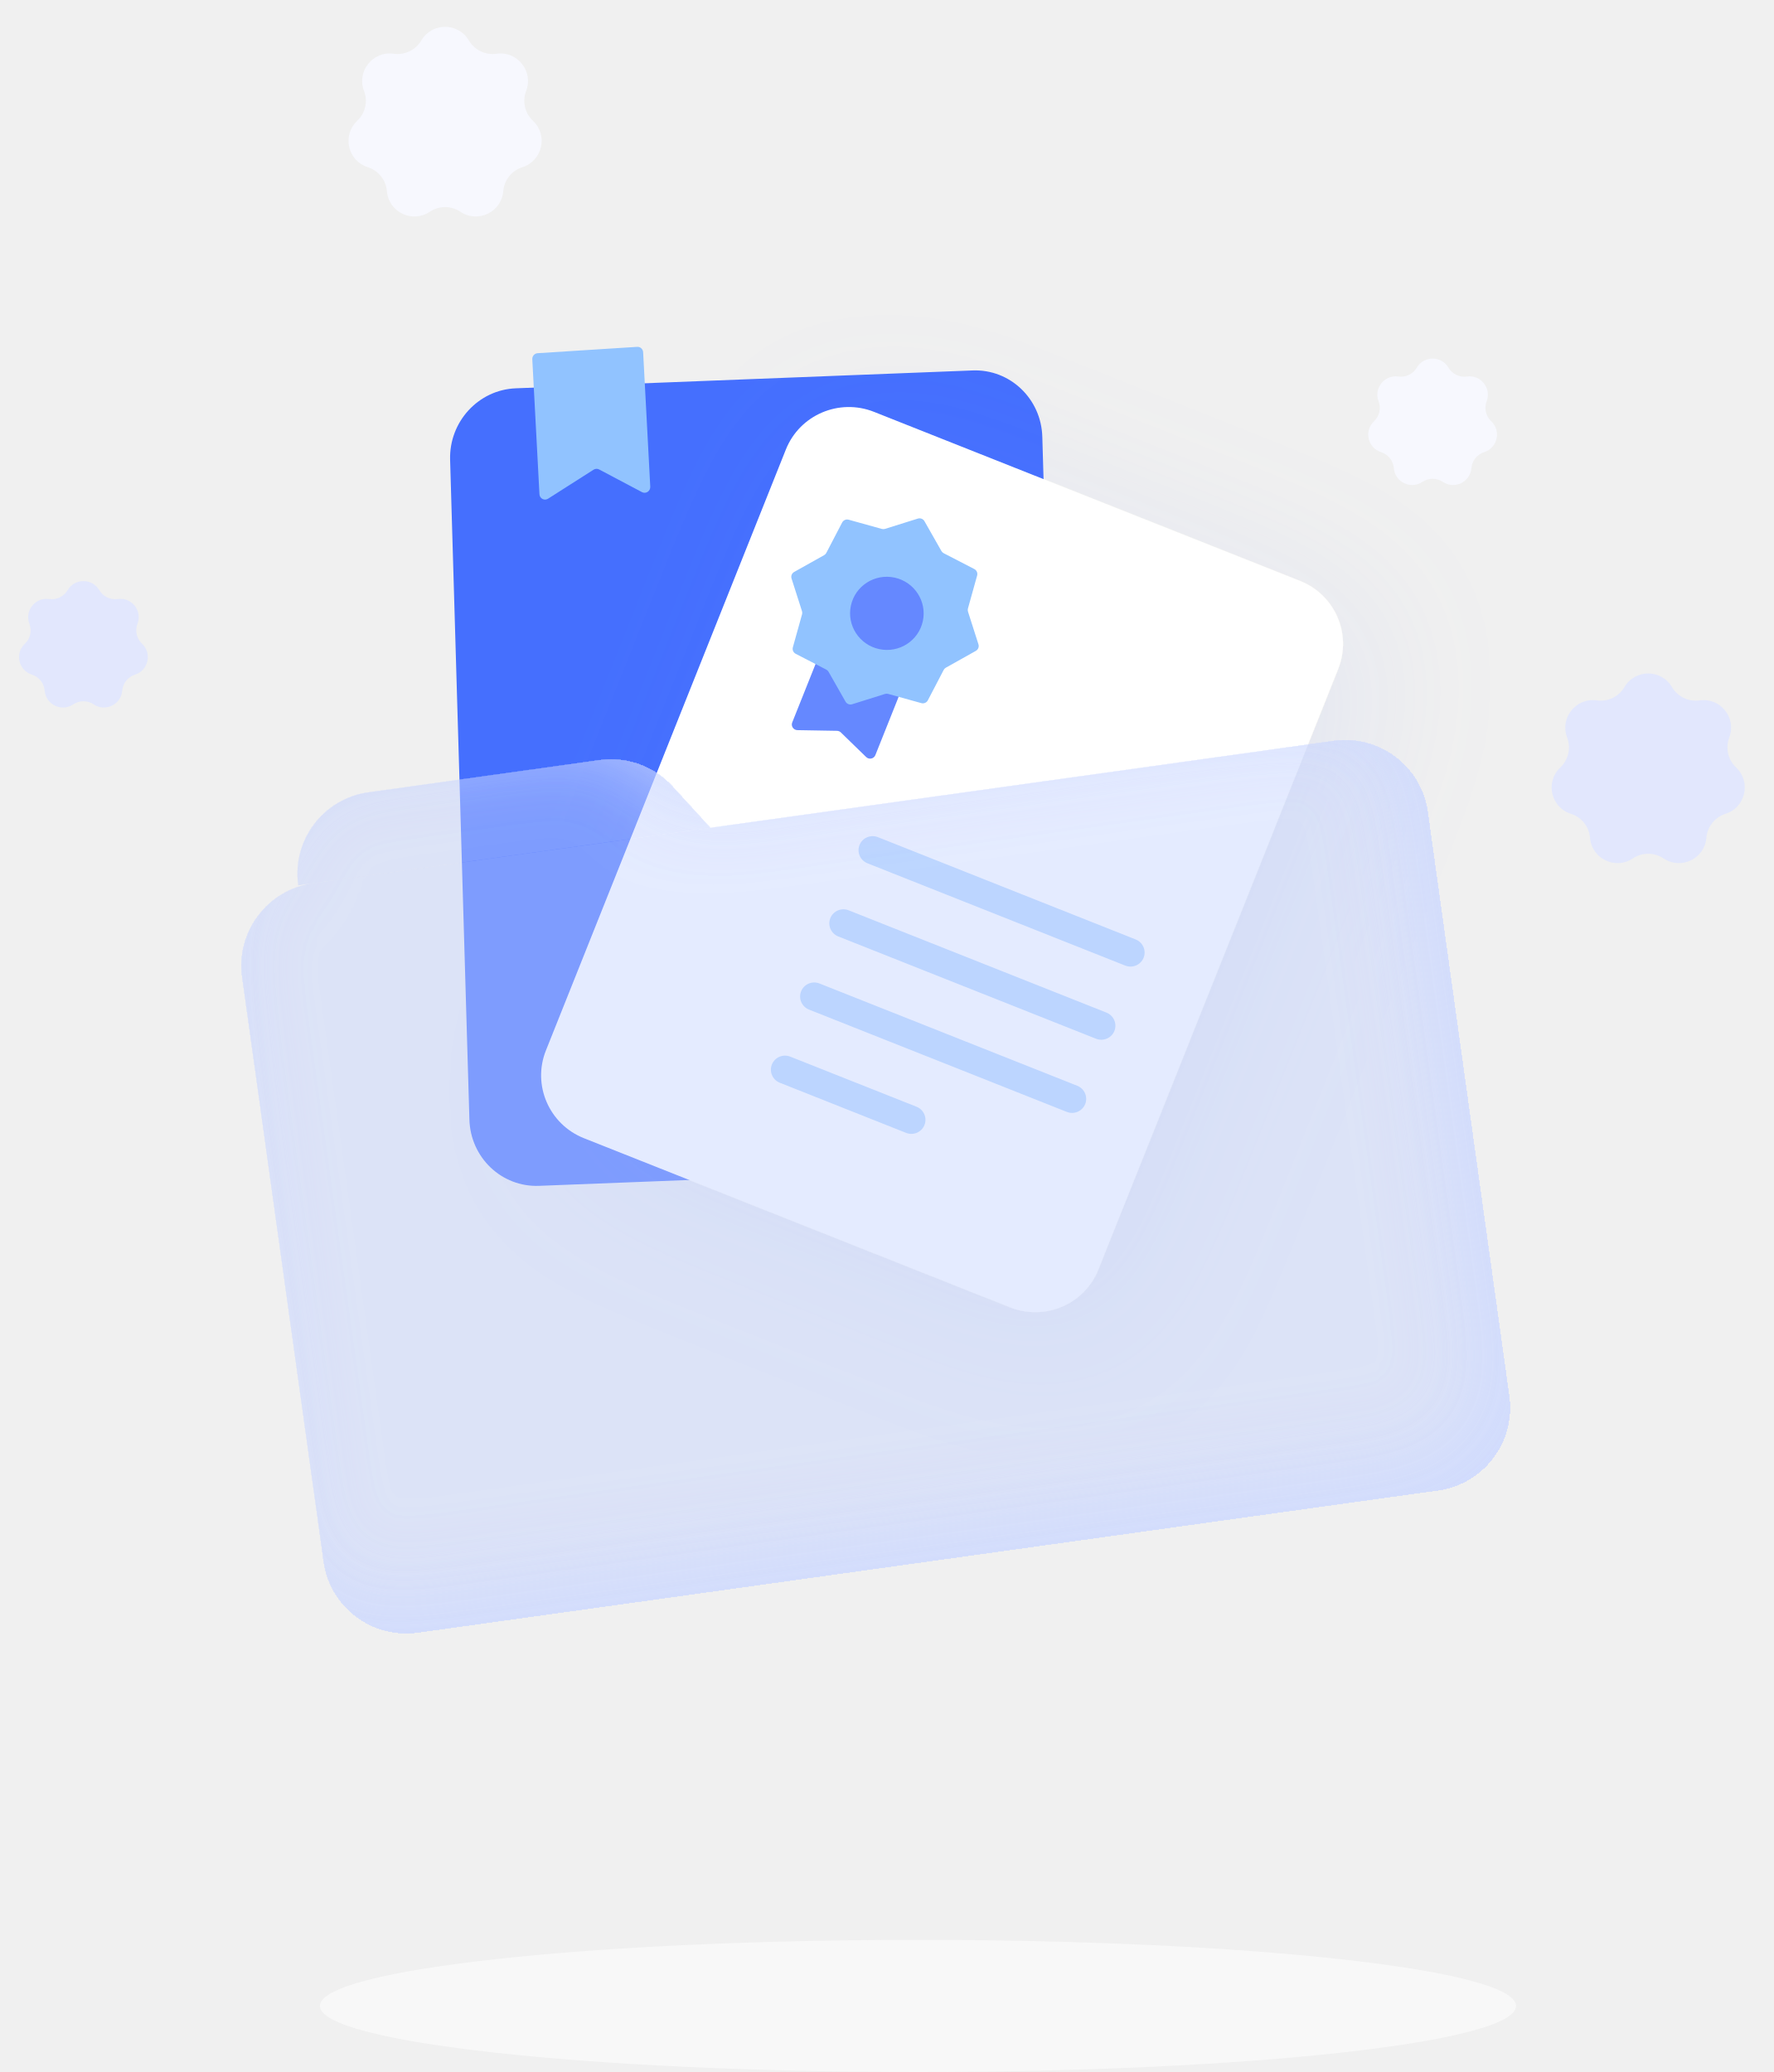
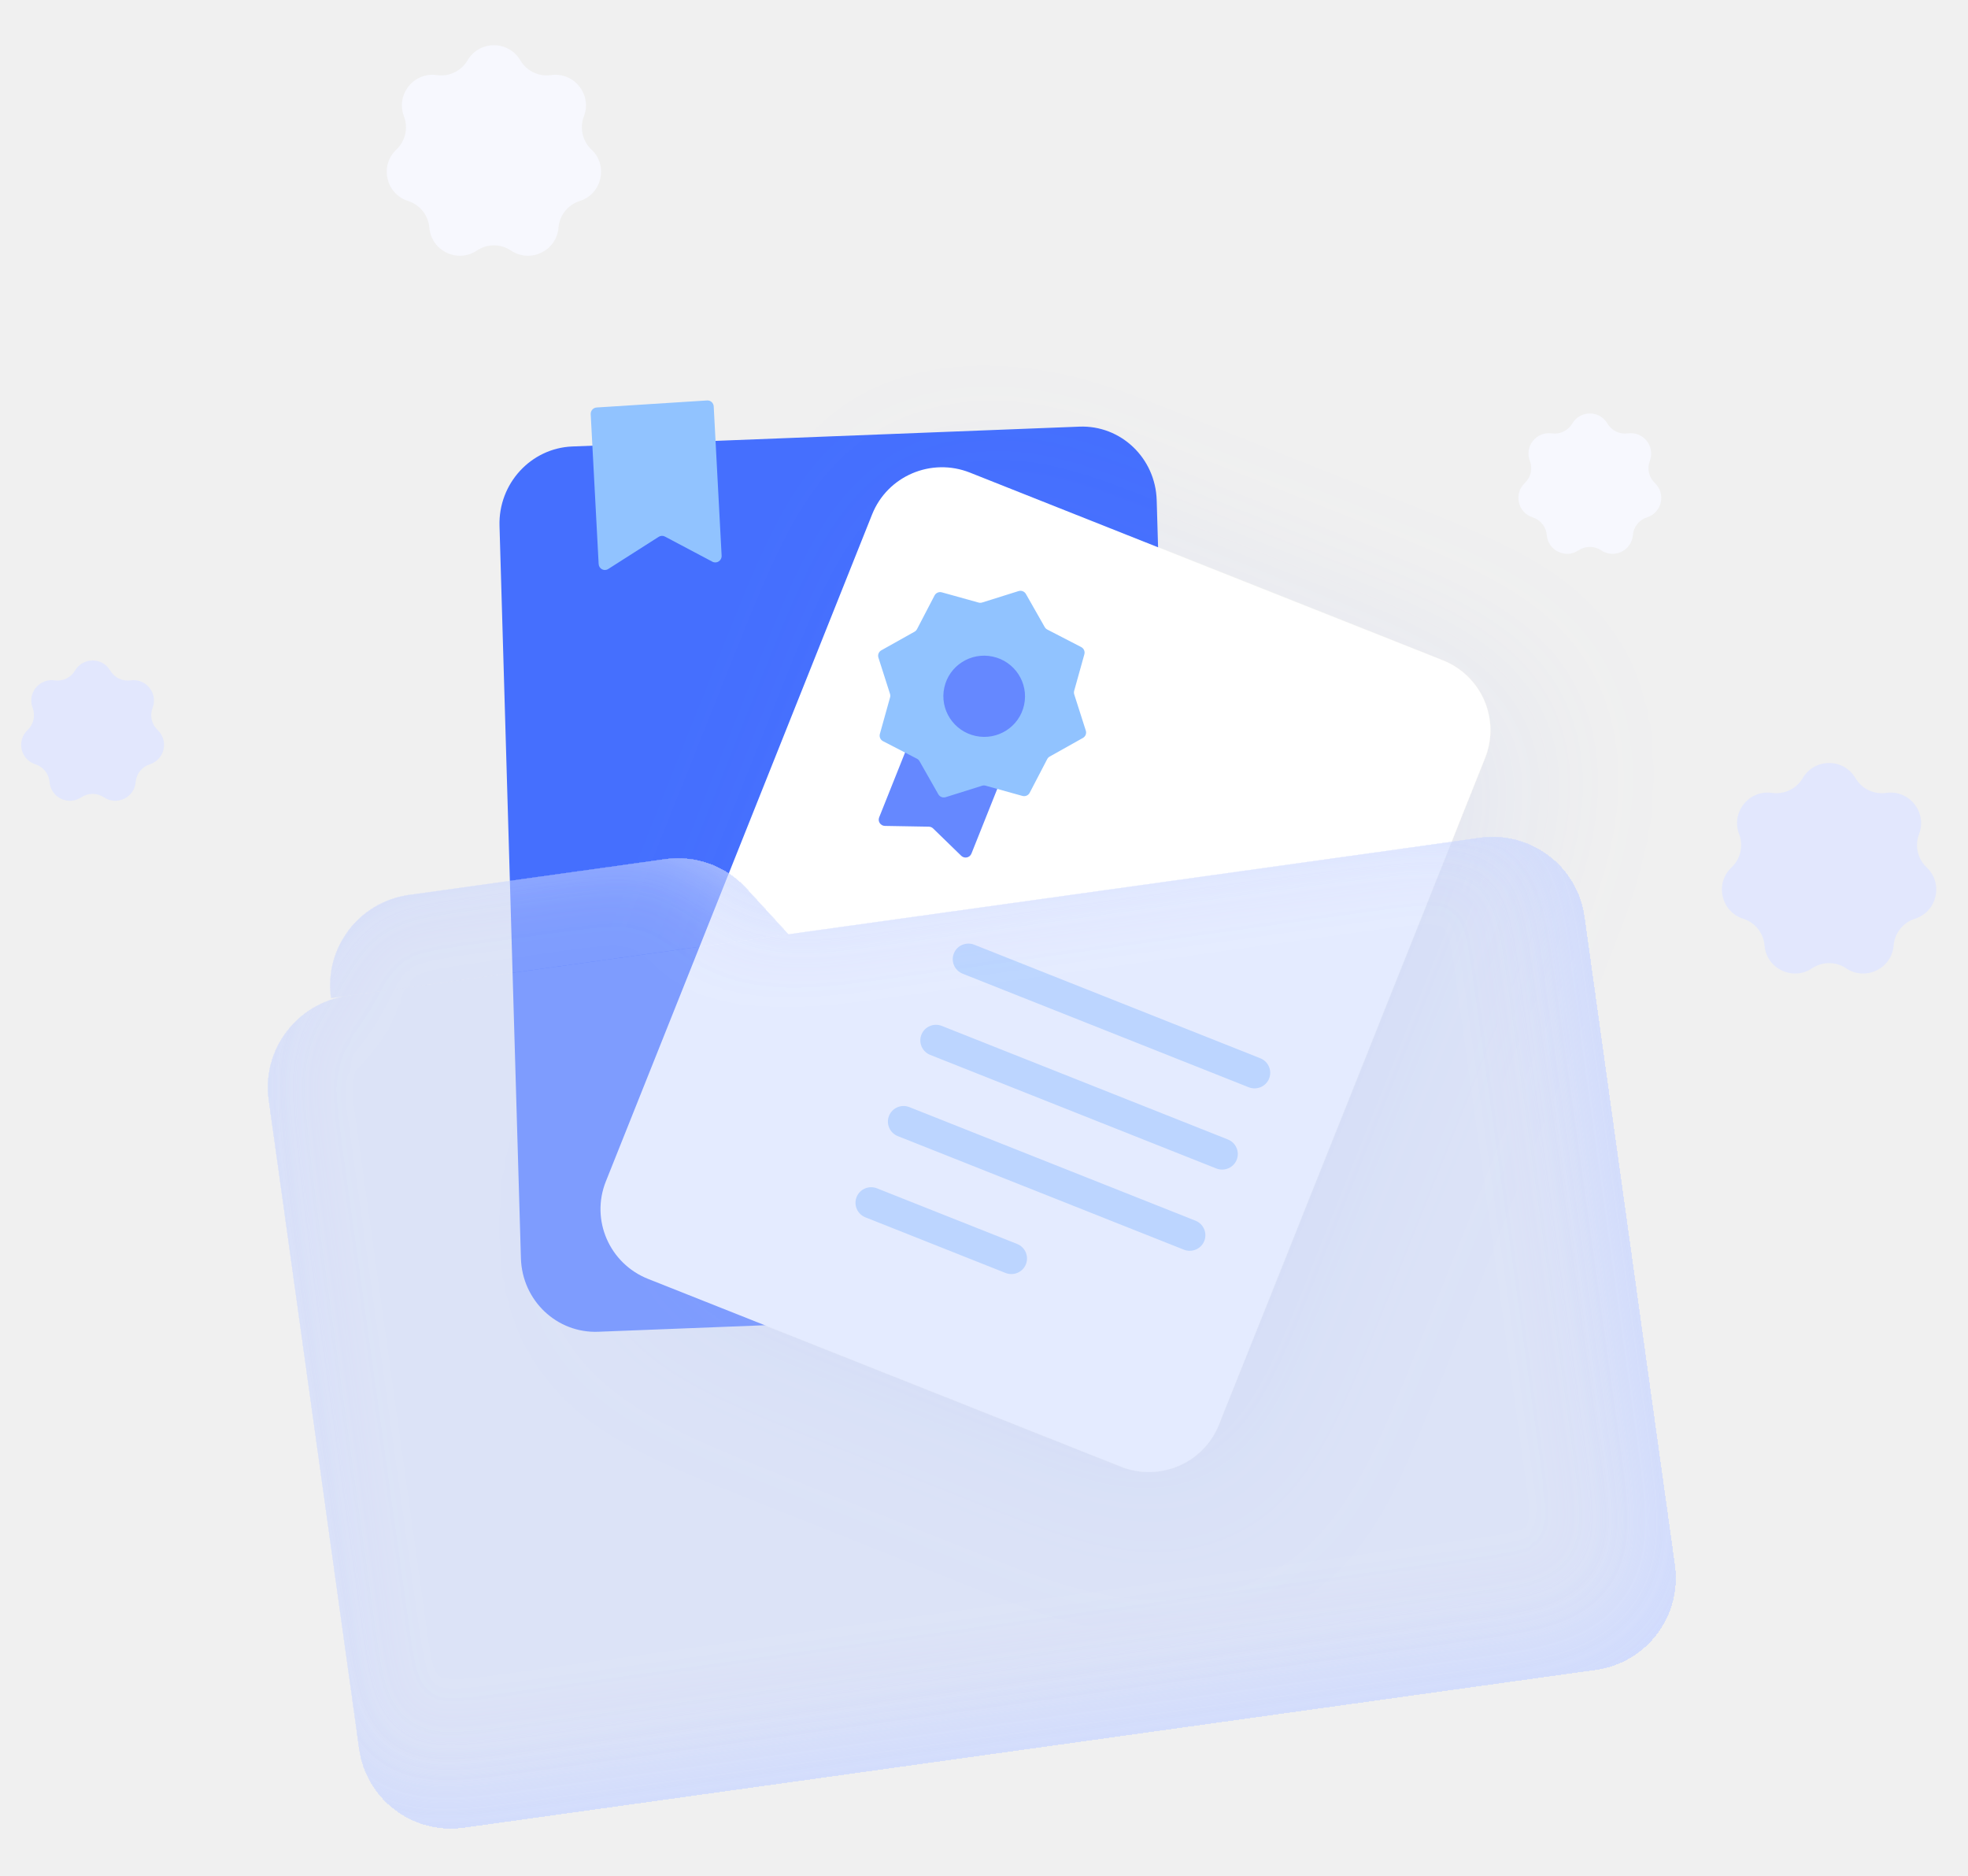
- <svg xmlns="http://www.w3.org/2000/svg" width="255" height="298" viewBox="0 0 255 298" fill="none">
-   <path d="M64.723 66.13C64.563 60.661 68.791 56.057 74.166 55.847L139.856 53.279C145.23 53.069 149.717 57.344 149.877 62.813C150.918 98.433 151.609 122.069 152.65 157.688C152.81 163.157 148.583 167.773 143.208 167.983L77.518 170.551C72.144 170.761 67.657 166.498 67.497 161.029L64.723 66.13Z" fill="#456FFE" />
-   <path d="M76.54 51.672C76.516 51.217 76.859 50.825 77.307 50.797L91.625 49.885C92.072 49.856 92.454 50.203 92.478 50.658C92.873 58.108 93.117 62.703 93.503 69.995C93.537 70.636 92.871 71.076 92.314 70.781L86.156 67.52C85.902 67.385 85.595 67.398 85.35 67.554L78.805 71.726C78.281 72.06 77.602 71.704 77.569 71.078L76.54 51.672Z" fill="#91C3FF" />
-   <ellipse cx="132" cy="288.5" rx="86" ry="9.5" fill="#F8F8F8" />
-   <g filter="url(#filter0_d_923_15310)">
-     <path d="M113.001 64.65C114.99 59.669 120.666 57.245 125.679 59.235L186.952 83.556C191.965 85.546 194.413 91.208 192.424 96.189C179.474 128.63 170.88 150.157 157.929 182.598C155.941 187.579 150.261 190.014 145.247 188.024L83.975 163.703C78.961 161.713 76.509 156.062 78.498 151.081L113.001 64.65Z" fill="white" />
-     <path d="M123.595 121.53C124.009 120.493 125.191 119.988 126.236 120.402L163.302 135.115C164.346 135.53 164.857 136.707 164.443 137.745C164.029 138.782 162.846 139.287 161.802 138.873L124.736 124.16C123.691 123.745 123.18 122.568 123.595 121.53Z" fill="#B6D7FF" />
-     <path d="M119.394 132.052C119.808 131.015 120.991 130.51 122.035 130.924L159.101 145.637C160.146 146.052 160.657 147.229 160.242 148.267C159.828 149.304 158.646 149.809 157.601 149.395L120.535 134.682C119.491 134.267 118.98 133.09 119.394 132.052Z" fill="#B6D7FF" />
-     <path d="M115.194 142.574C115.608 141.537 116.79 141.032 117.835 141.446L154.901 156.159C155.945 156.574 156.456 157.751 156.042 158.789C155.628 159.826 154.445 160.331 153.401 159.917L116.335 145.204C115.29 144.789 114.779 143.612 115.194 142.574Z" fill="#B6D7FF" />
-     <path d="M110.993 153.096C111.408 152.059 112.59 151.554 113.634 151.968L131.789 159.174C132.834 159.589 133.345 160.766 132.93 161.804C132.516 162.842 131.334 163.347 130.289 162.932L112.134 155.726C111.09 155.311 110.579 154.134 110.993 153.096Z" fill="#B6D7FF" />
-     <path d="M117.574 94.74C117.74 94.325 118.213 94.123 118.63 94.289L129.056 98.427C129.474 98.593 129.678 99.065 129.512 99.48C128.128 102.948 127.221 105.217 125.871 108.6C125.657 109.137 124.962 109.283 124.546 108.878L120.908 105.34C120.76 105.196 120.561 105.113 120.352 105.109L114.661 105.01C114.091 105 113.707 104.427 113.917 103.901L117.574 94.74Z" fill="#6588FF" />
-     <path d="M131.976 74.585C132.343 74.469 132.741 74.626 132.931 74.96L135.367 79.246C135.445 79.383 135.561 79.495 135.701 79.567L140.094 81.838C140.436 82.015 140.607 82.405 140.504 82.774L139.183 87.51C139.141 87.662 139.144 87.822 139.192 87.972L140.692 92.663C140.809 93.028 140.652 93.424 140.317 93.612L136.013 96.024C135.875 96.101 135.764 96.216 135.691 96.355L133.419 100.719C133.242 101.058 132.85 101.228 132.479 101.124L127.713 99.799C127.561 99.756 127.399 99.759 127.249 99.806L122.536 101.286C122.169 101.401 121.771 101.245 121.581 100.911L119.145 96.624C119.067 96.487 118.951 96.376 118.811 96.303L114.418 94.033C114.076 93.856 113.905 93.466 114.007 93.097L115.328 88.36C115.371 88.209 115.368 88.049 115.32 87.899L113.82 83.208C113.703 82.843 113.86 82.447 114.195 82.259L118.499 79.847C118.636 79.77 118.748 79.655 118.821 79.515L121.093 75.152C121.27 74.812 121.662 74.643 122.033 74.746L126.799 76.072C126.951 76.114 127.113 76.112 127.263 76.064L131.976 74.585Z" fill="#91C3FF" />
-     <path d="M132.696 89.334C132.082 92.172 129.268 93.972 126.412 93.354C123.556 92.736 121.739 89.933 122.354 87.094C122.969 84.255 125.782 82.455 128.638 83.074C131.494 83.692 133.311 86.495 132.696 89.334Z" fill="#6588FF" />
+ <svg xmlns="http://www.w3.org/2000/svg" width="255" height="243" viewBox="0 0 255 243" fill="none">
+   <path d="M64.723 68.13C64.563 62.661 68.791 58.057 74.166 57.847L139.856 55.279C145.23 55.069 149.717 59.344 149.877 64.814C150.918 100.433 151.609 124.069 152.65 159.688C152.81 165.157 148.583 169.773 143.208 169.983L77.518 172.551C72.144 172.761 67.657 168.498 67.497 163.029L64.723 68.13Z" fill="#456FFE" />
+   <path d="M76.54 53.672C76.516 53.217 76.859 52.825 77.307 52.797L91.625 51.885C92.072 51.856 92.454 52.203 92.478 52.658C92.873 60.108 93.117 64.703 93.503 71.995C93.537 72.636 92.871 73.076 92.314 72.781L86.156 69.52C85.902 69.385 85.595 69.398 85.35 69.554L78.805 73.726C78.281 74.06 77.602 73.704 77.569 73.078L76.54 53.672Z" fill="#91C3FF" />
+   <g filter="url(#filter0_d_1276_11282)">
+     <path d="M113.001 66.65C114.99 61.669 120.666 59.245 125.679 61.235L186.952 85.556C191.965 87.546 194.413 93.208 192.424 98.189C179.474 130.63 170.88 152.157 157.929 184.598C155.941 189.579 150.261 192.014 145.247 190.024L83.975 165.703C78.961 163.713 76.509 158.062 78.498 153.081L113.001 66.65Z" fill="white" />
+     <path d="M123.595 123.53C124.009 122.493 125.191 121.988 126.236 122.402L163.302 137.115C164.346 137.53 164.857 138.707 164.443 139.745C164.029 140.782 162.846 141.287 161.802 140.873L124.736 126.16C123.691 125.745 123.18 124.568 123.595 123.53Z" fill="#B6D7FF" />
+     <path d="M119.394 134.052C119.808 133.015 120.991 132.51 122.035 132.924L159.101 147.637C160.146 148.052 160.657 149.229 160.242 150.267C159.828 151.304 158.646 151.809 157.601 151.395L120.535 136.682C119.491 136.267 118.98 135.09 119.394 134.052Z" fill="#B6D7FF" />
+     <path d="M115.194 144.574C115.608 143.537 116.79 143.032 117.835 143.446L154.901 158.159C155.945 158.574 156.456 159.751 156.042 160.789C155.628 161.826 154.445 162.331 153.401 161.917L116.335 147.204C115.29 146.789 114.779 145.612 115.194 144.574Z" fill="#B6D7FF" />
+     <path d="M110.993 155.096C111.408 154.059 112.59 153.554 113.634 153.968L131.789 161.174C132.834 161.589 133.345 162.766 132.93 163.804C132.516 164.842 131.334 165.347 130.289 164.932L112.134 157.726C111.09 157.311 110.579 156.134 110.993 155.096Z" fill="#B6D7FF" />
+     <path d="M117.574 96.74C117.74 96.325 118.213 96.123 118.63 96.289L129.056 100.428C129.474 100.593 129.678 101.065 129.512 101.48C128.128 104.948 127.221 107.217 125.871 110.6C125.657 111.137 124.962 111.283 124.546 110.878L120.908 107.34C120.76 107.196 120.561 107.113 120.352 107.109L114.661 107.01C114.091 107 113.707 106.427 113.917 105.901L117.574 96.74Z" fill="#6588FF" />
+     <path d="M131.976 76.585C132.343 76.469 132.741 76.626 132.931 76.96L135.367 81.246C135.445 81.383 135.561 81.495 135.701 81.567L140.094 83.838C140.436 84.015 140.607 84.405 140.504 84.774L139.183 89.51C139.141 89.662 139.144 89.822 139.192 89.972L140.692 94.663C140.809 95.028 140.652 95.424 140.317 95.612L136.013 98.024C135.875 98.101 135.764 98.216 135.691 98.355L133.419 102.719C133.242 103.058 132.85 103.228 132.479 103.124L127.713 101.799C127.561 101.756 127.399 101.759 127.249 101.806L122.536 103.286C122.169 103.401 121.771 103.245 121.581 102.911L119.145 98.624C119.067 98.487 118.951 98.376 118.811 98.303L114.418 96.033C114.076 95.856 113.905 95.466 114.007 95.097L115.328 90.36C115.371 90.209 115.368 90.049 115.32 89.899L113.82 85.208C113.703 84.843 113.86 84.447 114.195 84.259L118.499 81.847C118.636 81.77 118.748 81.655 118.821 81.515L121.093 77.152C121.27 76.812 121.662 76.643 122.033 76.746L126.799 78.072C126.951 78.114 127.113 78.112 127.263 78.064L131.976 76.585Z" fill="#91C3FF" />
+     <path d="M132.696 91.334C132.082 94.172 129.268 95.972 126.412 95.354C123.556 94.736 121.739 91.933 122.354 89.094C122.969 86.255 125.782 84.455 128.638 85.074C131.494 85.692 133.311 88.495 132.696 91.334Z" fill="#6588FF" />
  </g>
-   <g opacity="0.9" filter="url(#filter1_i_923_15310)">
-     <rect x="33.177" y="128.675" width="172.087" height="108.793" rx="12" transform="rotate(-7.93647 33.1768 128.675)" fill="#C5D2FF" fill-opacity="0.5" />
-     <path d="M42.891 127.321C41.988 120.844 46.506 114.862 52.983 113.959L86.174 109.332C90.075 108.788 93.995 110.193 96.662 113.092L102.151 119.059L42.891 127.321Z" fill="#C5D2FF" fill-opacity="0.5" />
+   <g opacity="0.9" filter="url(#filter1_i_1276_11282)">
+     <rect x="33.178" y="130.675" width="172.087" height="108.793" rx="12" transform="rotate(-7.93647 33.1777 130.675)" fill="#C5D2FF" fill-opacity="0.5" />
+     <path d="M42.893 129.321C41.99 122.844 46.508 116.862 52.985 115.959L86.176 111.332C90.077 110.788 93.997 112.193 96.664 115.092L102.153 121.059L42.893 129.321Z" fill="#C5D2FF" fill-opacity="0.5" />
  </g>
-   <path d="M203.722 52.877C204.743 51.139 207.257 51.139 208.278 52.877C208.821 53.801 209.869 54.306 210.93 54.154C212.926 53.869 214.493 55.834 213.771 57.717C213.387 58.718 213.646 59.851 214.426 60.586C215.894 61.969 215.334 64.42 213.412 65.029C212.39 65.353 211.665 66.262 211.577 67.33C211.411 69.339 209.146 70.43 207.472 69.307C206.581 68.71 205.419 68.71 204.528 69.307C202.854 70.43 200.589 69.339 200.423 67.33C200.335 66.262 199.61 65.353 198.588 65.029C196.666 64.42 196.106 61.969 197.574 60.586C198.354 59.851 198.613 58.718 198.229 57.717C197.507 55.834 199.074 53.869 201.07 54.154C202.131 54.306 203.179 53.801 203.722 52.877Z" fill="#F7F8FE" />
-   <path d="M60.583 5.816C62.115 3.208 65.885 3.208 67.417 5.816C68.232 7.202 69.804 7.959 71.395 7.731C74.389 7.304 76.74 10.251 75.657 13.075C75.081 14.576 75.469 16.277 76.639 17.38C78.841 19.454 78.001 23.129 75.118 24.043C73.586 24.529 72.498 25.892 72.366 27.495C72.116 30.509 68.719 32.145 66.208 30.46C64.872 29.565 63.128 29.565 61.792 30.46C59.281 32.145 55.884 30.509 55.634 27.495C55.502 25.892 54.414 24.529 52.882 24.043C49.998 23.129 49.16 19.454 51.361 17.38C52.531 16.277 52.919 14.576 52.343 13.075C51.26 10.251 53.611 7.304 56.605 7.731C58.196 7.959 59.768 7.202 60.583 5.816Z" fill="#F7F8FE" />
-   <path d="M233.583 98.816C235.115 96.208 238.885 96.208 240.417 98.816C241.232 100.202 242.804 100.959 244.395 100.731C247.389 100.304 249.74 103.251 248.657 106.075C248.081 107.576 248.469 109.277 249.639 110.38C251.84 112.454 251.001 116.129 248.118 117.043C246.586 117.529 245.498 118.892 245.366 120.495C245.116 123.509 241.719 125.145 239.208 123.46C237.872 122.565 236.128 122.565 234.792 123.46C232.281 125.145 228.884 123.509 228.634 120.495C228.502 118.892 227.414 117.529 225.882 117.043C222.999 116.129 222.16 112.454 224.361 110.38C225.531 109.277 225.919 107.576 225.343 106.075C224.26 103.251 226.611 100.304 229.605 100.731C231.196 100.959 232.768 100.202 233.583 98.816Z" fill="#E2E7FD" />
-   <path d="M9.722 84.877C10.743 83.139 13.257 83.139 14.278 84.877C14.821 85.801 15.869 86.306 16.93 86.154C18.926 85.869 20.493 87.834 19.771 89.717C19.387 90.718 19.646 91.851 20.426 92.586C21.894 93.969 21.334 96.42 19.412 97.029C18.39 97.353 17.665 98.262 17.577 99.33C17.411 101.339 15.146 102.43 13.472 101.307C12.581 100.71 11.419 100.71 10.528 101.307C8.854 102.43 6.589 101.339 6.423 99.33C6.335 98.262 5.61 97.353 4.588 97.029C2.666 96.42 2.106 93.969 3.574 92.586C4.354 91.851 4.613 90.718 4.229 89.717C3.507 87.834 5.074 85.869 7.07 86.154C8.131 86.306 9.179 85.801 9.722 84.877Z" fill="#E2E7FD" />
+   <path d="M203.722 54.877C204.743 53.139 207.257 53.139 208.278 54.877C208.821 55.801 209.869 56.306 210.93 56.154C212.926 55.869 214.493 57.834 213.771 59.717C213.387 60.718 213.646 61.851 214.426 62.586C215.894 63.969 215.334 66.42 213.412 67.029C212.39 67.353 211.665 68.262 211.577 69.33C211.411 71.339 209.146 72.43 207.472 71.307C206.581 70.71 205.419 70.71 204.528 71.307C202.854 72.43 200.589 71.339 200.423 69.33C200.335 68.262 199.61 67.353 198.588 67.029C196.666 66.42 196.106 63.969 197.574 62.586C198.354 61.851 198.613 60.718 198.229 59.717C197.507 57.834 199.074 55.869 201.07 56.154C202.131 56.306 203.179 55.801 203.722 54.877Z" fill="#F7F8FE" />
+   <path d="M60.583 7.816C62.115 5.208 65.885 5.208 67.417 7.816C68.232 9.202 69.804 9.959 71.395 9.731C74.389 9.304 76.74 12.251 75.657 15.075C75.081 16.576 75.469 18.277 76.639 19.38C78.841 21.454 78.001 25.129 75.118 26.043C73.586 26.529 72.498 27.892 72.366 29.495C72.116 32.509 68.719 34.145 66.208 32.461C64.872 31.565 63.128 31.565 61.792 32.461C59.281 34.145 55.884 32.509 55.634 29.495C55.502 27.892 54.414 26.529 52.882 26.043C49.998 25.129 49.16 21.454 51.361 19.38C52.531 18.277 52.919 16.576 52.343 15.075C51.26 12.251 53.611 9.304 56.605 9.731C58.196 9.959 59.768 9.202 60.583 7.816Z" fill="#F7F8FE" />
+   <path d="M233.583 100.816C235.115 98.208 238.885 98.208 240.417 100.816C241.232 102.202 242.804 102.959 244.395 102.731C247.389 102.304 249.74 105.251 248.657 108.075C248.081 109.576 248.469 111.277 249.639 112.38C251.84 114.454 251.001 118.129 248.118 119.043C246.586 119.529 245.498 120.892 245.366 122.495C245.116 125.509 241.719 127.145 239.208 125.46C237.872 124.565 236.128 124.565 234.792 125.46C232.281 127.145 228.884 125.509 228.634 122.495C228.502 120.892 227.414 119.529 225.882 119.043C222.999 118.129 222.16 114.454 224.361 112.38C225.531 111.277 225.919 109.576 225.343 108.075C224.26 105.251 226.611 102.304 229.605 102.731C231.196 102.959 232.768 102.202 233.583 100.816Z" fill="#E2E7FD" />
+   <path d="M9.722 86.877C10.743 85.139 13.257 85.139 14.278 86.877C14.821 87.801 15.869 88.306 16.93 88.154C18.926 87.869 20.493 89.834 19.771 91.717C19.387 92.718 19.646 93.851 20.426 94.586C21.894 95.969 21.334 98.42 19.412 99.029C18.39 99.353 17.665 100.262 17.577 101.33C17.411 103.339 15.146 104.43 13.472 103.307C12.581 102.71 11.419 102.71 10.528 103.307C8.854 104.43 6.589 103.339 6.423 101.33C6.335 100.262 5.61 99.353 4.588 99.029C2.666 98.42 2.106 95.969 3.574 94.586C4.354 93.851 4.613 92.718 4.229 91.717C3.507 89.834 5.074 87.869 7.07 88.154C8.131 88.306 9.179 87.801 9.722 86.877Z" fill="#E2E7FD" />
  <defs>
-     <filter id="filter0_d_923_15310" x="61.808" y="42.539" width="155.308" height="170.18" filterUnits="userSpaceOnUse" color-interpolation-filters="sRGB">
+     <filter id="filter0_d_1276_11282" x="61.807" y="44.539" width="155.309" height="170.18" filterUnits="userSpaceOnUse" color-interpolation-filters="sRGB">
      <feFlood flood-opacity="0" result="BackgroundImageFix" />
      <feColorMatrix in="SourceAlpha" type="matrix" values="0 0 0 0 0 0 0 0 0 0 0 0 0 0 0 0 0 0 127 0" result="hardAlpha" />
      <feOffset dx="4" dy="4" />
      <feGaussianBlur stdDeviation="10" />
      <feComposite in2="hardAlpha" operator="out" />
      <feColorMatrix type="matrix" values="0 0 0 0 0.396 0 0 0 0 0.533 0 0 0 0 1 0 0 0 0.1 0" />
-       <feBlend mode="normal" in2="BackgroundImageFix" result="effect1_dropShadow_923_15310" />
-       <feBlend mode="normal" in="SourceGraphic" in2="effect1_dropShadow_923_15310" result="shape" />
+       <feBlend mode="normal" in2="BackgroundImageFix" result="effect1_dropShadow_1276_11282" />
+       <feBlend mode="normal" in="SourceGraphic" in2="effect1_dropShadow_1276_11282" result="shape" />
    </filter>
-     <filter id="filter1_i_923_15310" x="30.717" y="102.455" width="190.38" height="136.43" filterUnits="userSpaceOnUse" color-interpolation-filters="sRGB">
+     <filter id="filter1_i_1276_11282" x="30.719" y="104.455" width="190.379" height="136.43" filterUnits="userSpaceOnUse" color-interpolation-filters="sRGB">
      <feFlood flood-opacity="0" result="BackgroundImageFix" />
      <feBlend mode="normal" in="SourceGraphic" in2="BackgroundImageFix" result="shape" />
      <feColorMatrix in="SourceAlpha" type="matrix" values="0 0 0 0 0 0 0 0 0 0 0 0 0 0 0 0 0 0 127 0" result="hardAlpha" />
      <feOffset dx="-4" dy="-4" />
      <feGaussianBlur stdDeviation="6" />
      <feComposite in2="hardAlpha" operator="arithmetic" k2="-1" k3="1" />
      <feColorMatrix type="matrix" values="0 0 0 0 0.805 0 0 0 0 0.852 0 0 0 0 1 0 0 0 1 0" />
-       <feBlend mode="normal" in2="shape" result="effect1_innerShadow_923_15310" />
+       <feBlend mode="normal" in2="shape" result="effect1_innerShadow_1276_11282" />
    </filter>
  </defs>
</svg>
